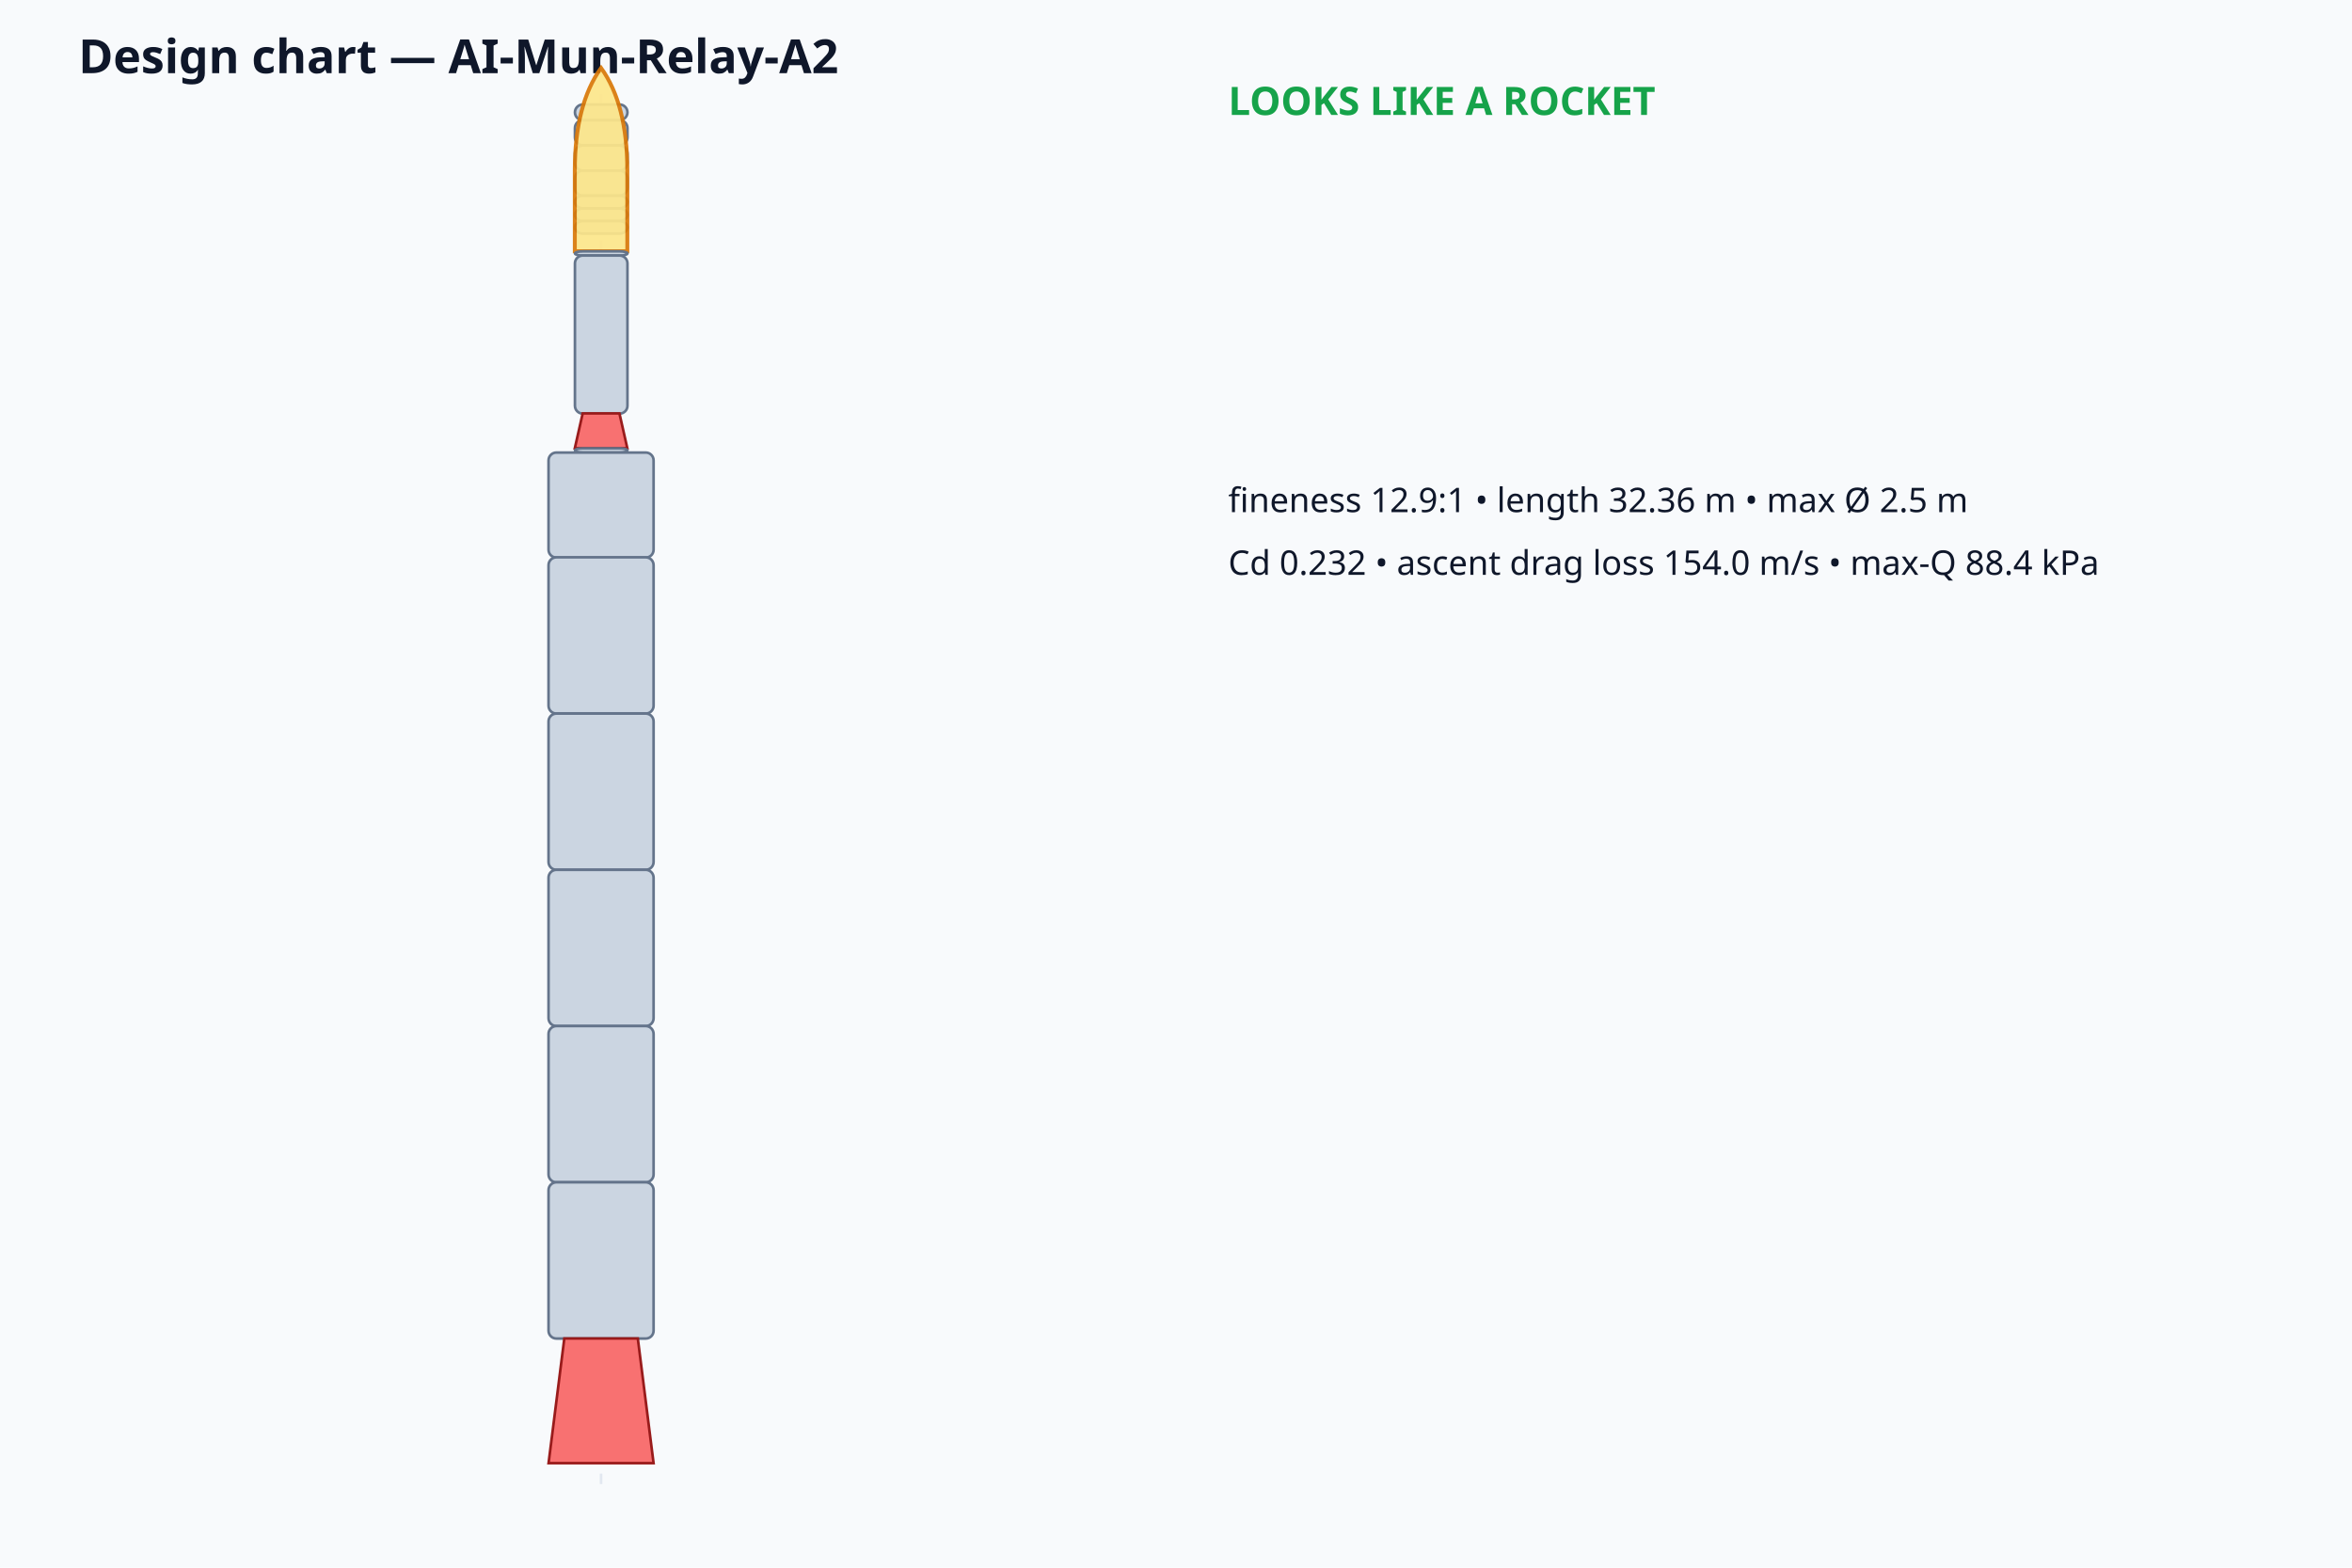
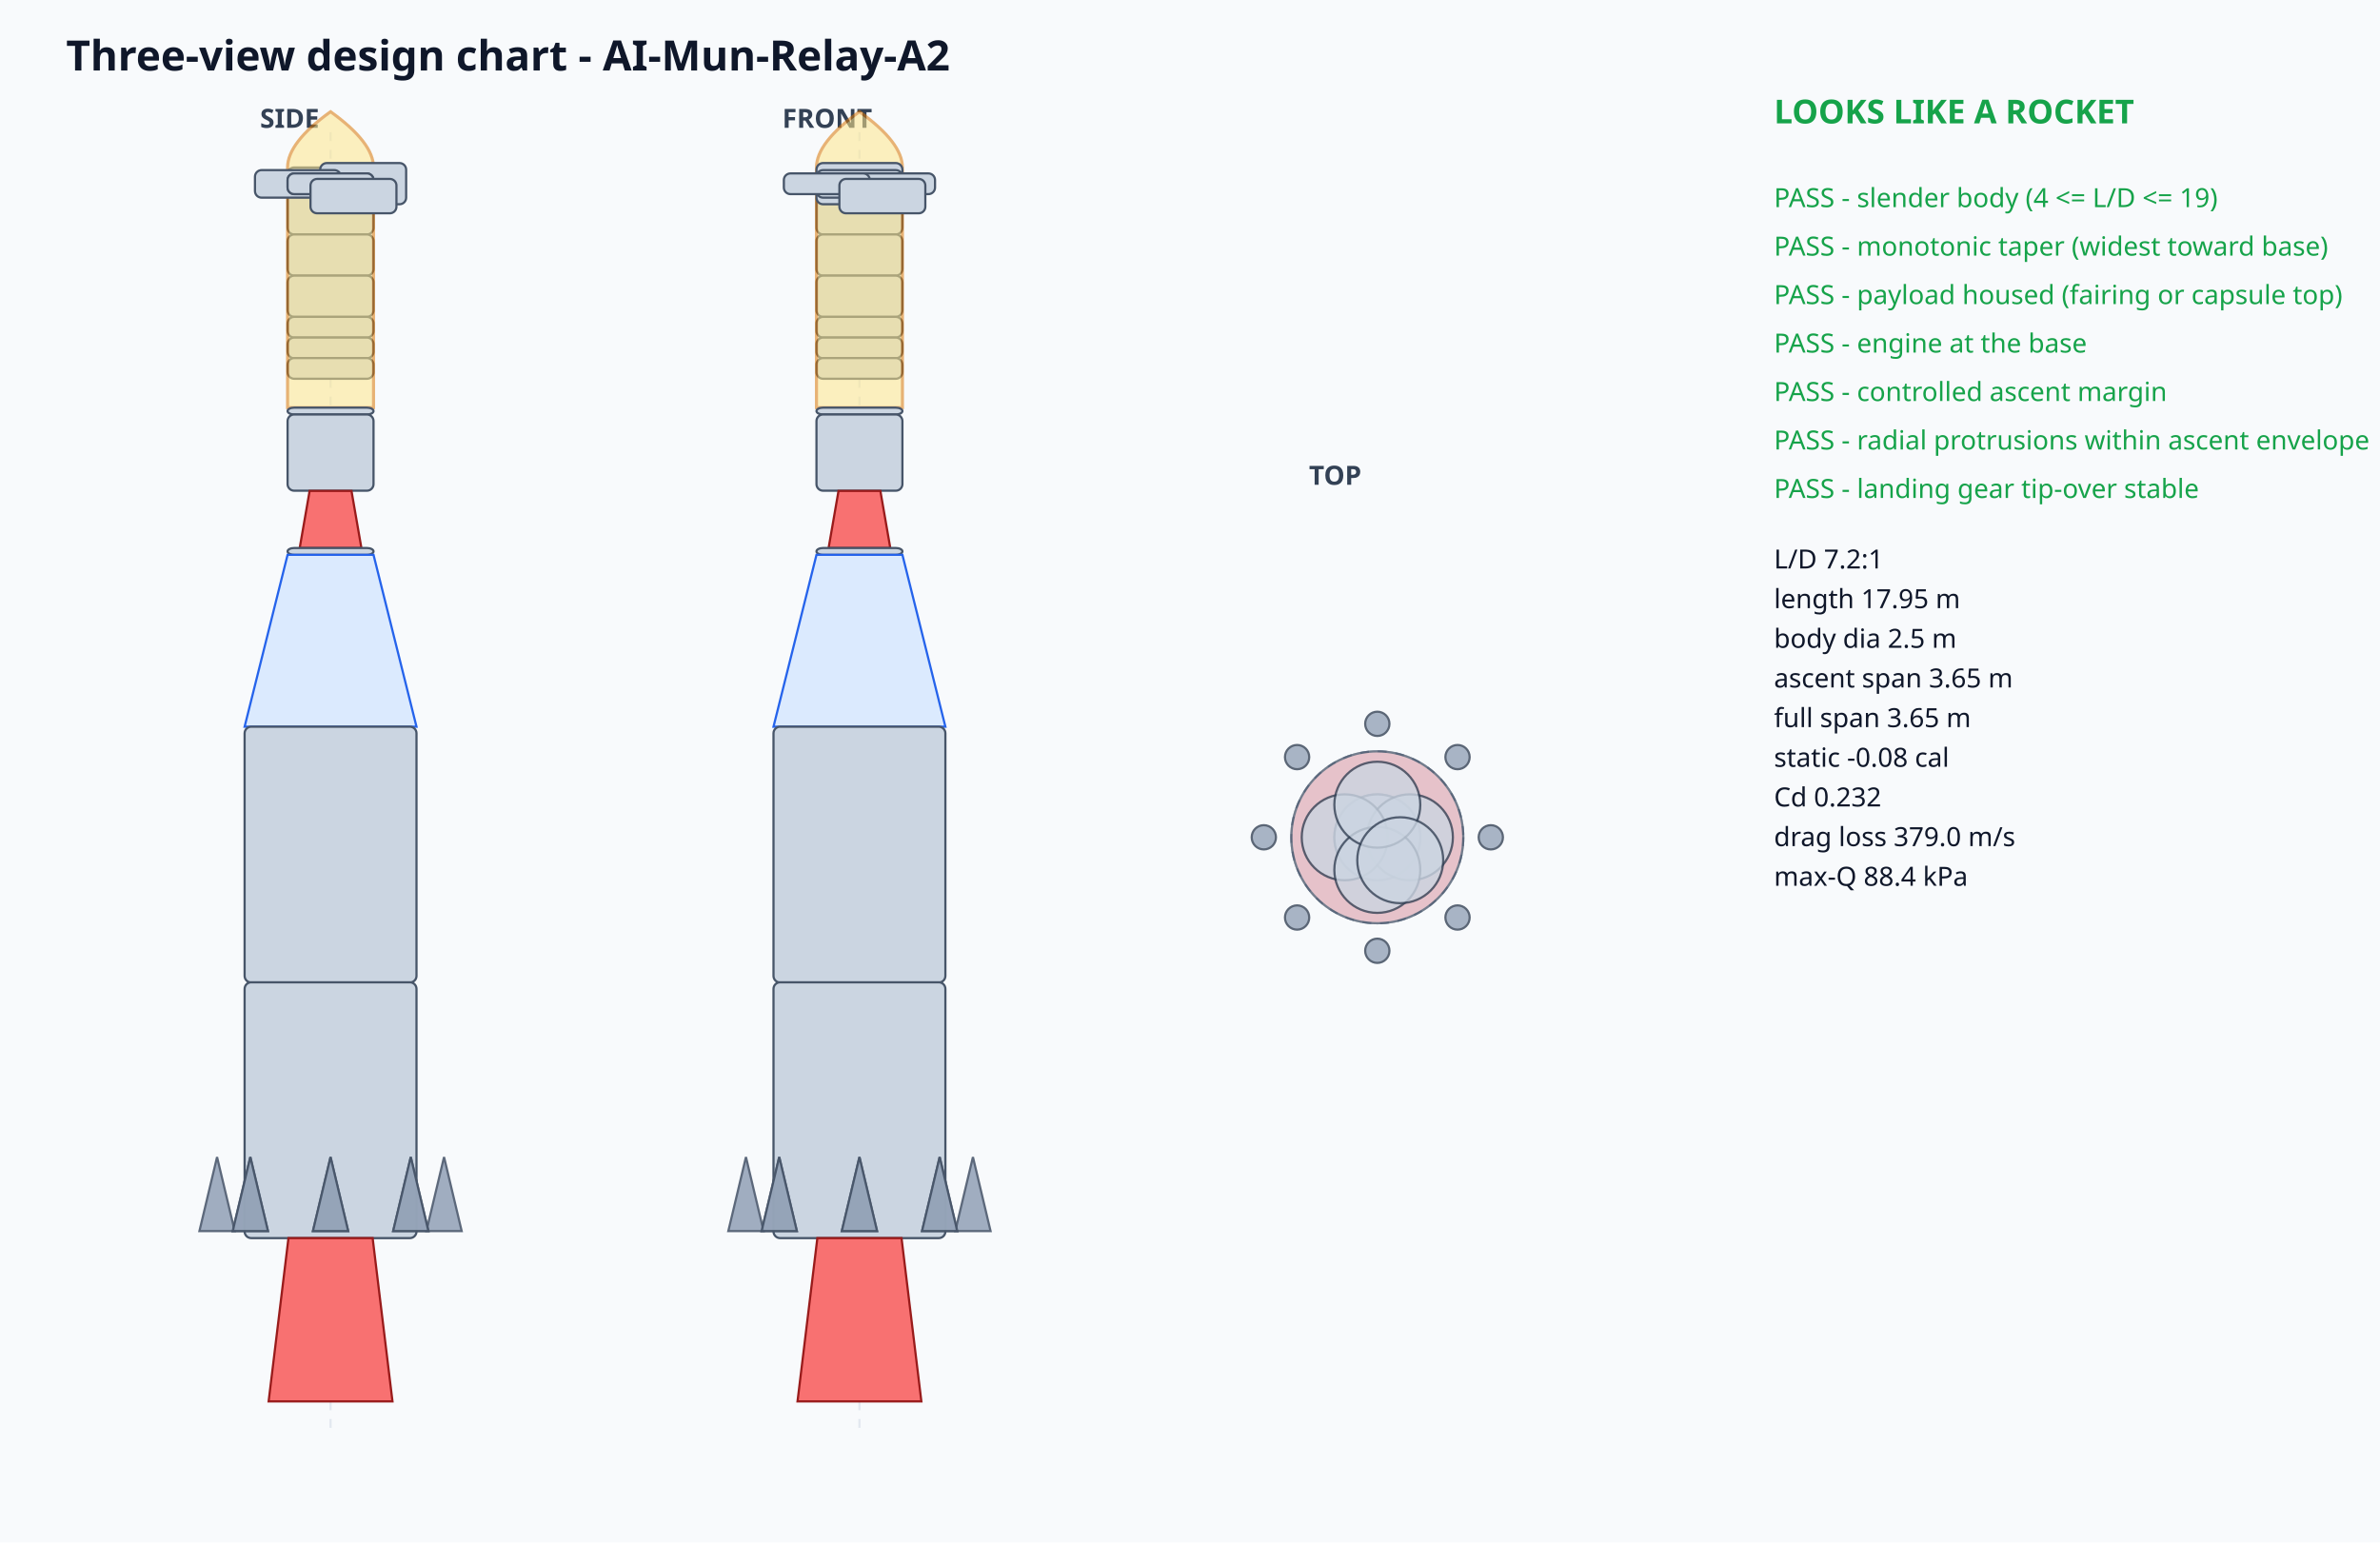
- <svg xmlns="http://www.w3.org/2000/svg" width="900" height="600" viewBox="0 0 900 600" font-family="system-ui,Segoe UI,sans-serif">
-   <rect width="900" height="600" fill="#f8fafc" />
-   <text x="30" y="28" font-size="18" font-weight="700" fill="#0f172a">Design chart — AI-Mun-Relay-A2</text>
-   <line x1="230.0" y1="36" x2="230.0" y2="572" stroke="#e2e8f0" stroke-dasharray="4 4" />
-   <rect x="220.0" y="40.0" width="20.1" height="6.0" rx="3" fill="#cbd5e1" stroke="#64748b" />
-   <rect x="220.0" y="46.0" width="20.1" height="9.6" rx="3" fill="#cbd5e1" stroke="#64748b" />
-   <rect x="220.0" y="55.7" width="20.1" height="9.6" rx="3" fill="#cbd5e1" stroke="#64748b" />
-   <rect x="220.0" y="65.3" width="20.1" height="9.6" rx="3" fill="#cbd5e1" stroke="#64748b" />
-   <rect x="220.0" y="74.9" width="20.1" height="4.8" rx="3" fill="#cbd5e1" stroke="#64748b" />
-   <rect x="220.0" y="79.8" width="20.1" height="4.8" rx="3" fill="#cbd5e1" stroke="#64748b" />
-   <rect x="220.0" y="84.6" width="20.1" height="4.8" rx="3" fill="#cbd5e1" stroke="#64748b" />
-   <path d="M 219.955 96.153 L 219.955 65.269 Q 219.955 40.0 230.0 26.0 Q 240.045 40.0 240.045 65.269 L 240.045 96.153 Z" fill="#fde68a" stroke="#d97706" stroke-width="1.5" opacity="0.92" />
-   <rect x="220.0" y="96.2" width="20.1" height="1.6" rx="3" fill="#cbd5e1" stroke="#64748b" />
-   <rect x="220.0" y="97.8" width="20.1" height="60.5" rx="3" fill="#cbd5e1" stroke="#64748b" />
-   <polygon points="222.969,158.22 237.031,158.22 240.045,171.559 219.955,171.559" fill="#f87171" stroke="#991b1b" />
-   <rect x="220.0" y="171.6" width="20.1" height="1.6" rx="3" fill="#cbd5e1" stroke="#64748b" />
-   <rect x="209.9" y="173.2" width="40.2" height="40.2" rx="3" fill="#cbd5e1" stroke="#64748b" />
-   <rect x="209.9" y="213.3" width="40.2" height="59.8" rx="3" fill="#cbd5e1" stroke="#64748b" />
-   <rect x="209.9" y="273.1" width="40.2" height="59.8" rx="3" fill="#cbd5e1" stroke="#64748b" />
-   <rect x="209.9" y="332.9" width="40.2" height="59.8" rx="3" fill="#cbd5e1" stroke="#64748b" />
-   <rect x="209.9" y="392.7" width="40.2" height="59.8" rx="3" fill="#cbd5e1" stroke="#64748b" />
-   <rect x="209.9" y="452.5" width="40.2" height="59.8" rx="3" fill="#cbd5e1" stroke="#64748b" />
-   <polygon points="215.938,512.269 244.062,512.269 250.089,560.0 209.911,560.0" fill="#f87171" stroke="#991b1b" />
-   <text x="470" y="44" font-size="15" font-weight="700" fill="#16a34a">LOOKS LIKE A ROCKET</text>
-   <text x="470" y="196" font-size="13" fill="#0f172a">fineness 12.9:1  •  length 32.36 m  •  max Ø 2.5 m</text>
-   <text x="470" y="220" font-size="13" fill="#0f172a">Cd 0.232  •  ascent drag loss 154.0 m/s  •  max-Q 88.4 kPa</text>
+ <svg xmlns="http://www.w3.org/2000/svg" width="1080" height="700" viewBox="0 0 1080 700" font-family="system-ui,Segoe UI,sans-serif">
+   <rect width="1080" height="700" fill="#f8fafc" />
+   <text x="30" y="32" font-size="19" font-weight="700" fill="#0f172a">Three-view design chart - AI-Mun-Relay-A2</text>
+   <text x="805" y="56" font-size="15" font-weight="700" fill="#16a34a">LOOKS LIKE A ROCKET</text>
+   <text x="118" y="58" font-size="12" font-weight="700" fill="#334155">SIDE</text>
+   <text x="355" y="58" font-size="12" font-weight="700" fill="#334155">FRONT</text>
+   <text x="594" y="220" font-size="12" font-weight="700" fill="#334155">TOP</text>
+   <line x1="150.0" y1="60" x2="150.0" y2="650" stroke="#e2e8f0" stroke-dasharray="4 4" />
+   <line x1="390.0" y1="60" x2="390.0" y2="650" stroke="#e2e8f0" stroke-dasharray="4 4" />
+   <circle cx="625.0" cy="380.0" r="39.0" fill="none" stroke="#94a3b8" stroke-dasharray="4 4" />
+   <rect x="130.5" y="76.0" width="39.0" height="11.7" rx="3" fill="#cbd5e1" stroke="#475569" />
+   <rect x="130.5" y="87.7" width="39.0" height="18.7" rx="3" fill="#cbd5e1" stroke="#475569" />
+   <rect x="130.5" y="106.4" width="39.0" height="18.7" rx="3" fill="#cbd5e1" stroke="#475569" />
+   <rect x="130.5" y="125.1" width="39.0" height="18.7" rx="3" fill="#cbd5e1" stroke="#475569" />
+   <rect x="130.5" y="143.8" width="39.0" height="9.4" rx="3" fill="#cbd5e1" stroke="#475569" />
+   <rect x="130.5" y="153.2" width="39.0" height="9.4" rx="3" fill="#cbd5e1" stroke="#475569" />
+   <rect x="130.5" y="162.5" width="39.0" height="9.4" rx="3" fill="#cbd5e1" stroke="#475569" />
+   <path d="M 130.5 185.0 L 130.5 76.0 Q 130.5 64.7 150.0 50.7 Q 169.5 64.7 169.5 76.0 L 169.5 185.0 Z" fill="#fde68a" stroke="#d97706" stroke-width="1.4" opacity="0.55" />
+   <rect x="130.5" y="185.0" width="39.0" height="3.1" rx="3" fill="#cbd5e1" stroke="#475569" />
+   <rect x="130.5" y="188.1" width="39.0" height="34.6" rx="3" fill="#cbd5e1" stroke="#475569" />
+   <polygon points="140.5,222.8 159.5,222.8 164.0,248.7 136.0,248.7" fill="#f87171" stroke="#991b1b" />
+   <rect x="130.5" y="248.7" width="39.0" height="3.1" rx="3" fill="#cbd5e1" stroke="#475569" />
+   <polygon points="130.5,251.8 169.5,251.8 189.0,329.8 111.0,329.8" fill="#dbeafe" stroke="#2563eb" />
+   <rect x="111.0" y="329.8" width="78.0" height="116.1" rx="3" fill="#cbd5e1" stroke="#475569" />
+   <rect x="111.0" y="445.8" width="78.0" height="116.1" rx="3" fill="#cbd5e1" stroke="#475569" />
+   <polygon points="130.9,561.9 169.1,561.9 178.1,636.0 121.9,636.0" fill="#f87171" stroke="#991b1b" />
+   <rect x="145.3" y="74.0" width="39.0" height="18.7" rx="3" fill="#cbd5e1" stroke="#475569" />
+   <rect x="115.7" y="77.2" width="39.0" height="12.5" rx="3" fill="#cbd5e1" stroke="#475569" />
+   <rect x="130.5" y="78.7" width="39.0" height="9.4" rx="3" fill="#cbd5e1" stroke="#475569" />
+   <rect x="130.5" y="78.7" width="39.0" height="9.4" rx="3" fill="#cbd5e1" stroke="#475569" />
+   <rect x="140.9" y="81.2" width="39.0" height="15.6" rx="3" fill="#cbd5e1" stroke="#475569" />
+   <polygon points="201.5,525.1 193.5,558.7 209.5,558.7" fill="#94a3b8" stroke="#475569" opacity="0.88" />
+   <polygon points="186.4,525.1 178.4,558.7 194.4,558.7" fill="#94a3b8" stroke="#475569" opacity="0.88" />
+   <polygon points="150.0,525.1 142.0,558.7 158.0,558.7" fill="#94a3b8" stroke="#475569" opacity="0.88" />
+   <polygon points="113.6,525.1 105.6,558.7 121.6,558.7" fill="#94a3b8" stroke="#475569" opacity="0.88" />
+   <polygon points="98.5,525.1 90.5,558.7 106.5,558.7" fill="#94a3b8" stroke="#475569" opacity="0.88" />
+   <polygon points="113.6,525.1 105.6,558.7 121.6,558.7" fill="#94a3b8" stroke="#475569" opacity="0.88" />
+   <polygon points="150.0,525.1 142.0,558.7 158.0,558.7" fill="#94a3b8" stroke="#475569" opacity="0.88" />
+   <polygon points="186.4,525.1 178.4,558.7 194.4,558.7" fill="#94a3b8" stroke="#475569" opacity="0.88" />
+   <rect x="370.5" y="76.0" width="39.0" height="11.7" rx="3" fill="#cbd5e1" stroke="#475569" />
+   <rect x="370.5" y="87.7" width="39.0" height="18.7" rx="3" fill="#cbd5e1" stroke="#475569" />
+   <rect x="370.5" y="106.4" width="39.0" height="18.7" rx="3" fill="#cbd5e1" stroke="#475569" />
+   <rect x="370.5" y="125.1" width="39.0" height="18.7" rx="3" fill="#cbd5e1" stroke="#475569" />
+   <rect x="370.5" y="143.8" width="39.0" height="9.4" rx="3" fill="#cbd5e1" stroke="#475569" />
+   <rect x="370.5" y="153.2" width="39.0" height="9.4" rx="3" fill="#cbd5e1" stroke="#475569" />
+   <rect x="370.5" y="162.5" width="39.0" height="9.4" rx="3" fill="#cbd5e1" stroke="#475569" />
+   <path d="M 370.5 185.0 L 370.5 76.0 Q 370.5 64.7 390.0 50.7 Q 409.5 64.7 409.5 76.0 L 409.5 185.0 Z" fill="#fde68a" stroke="#d97706" stroke-width="1.4" opacity="0.55" />
+   <rect x="370.5" y="185.0" width="39.0" height="3.1" rx="3" fill="#cbd5e1" stroke="#475569" />
+   <rect x="370.5" y="188.1" width="39.0" height="34.6" rx="3" fill="#cbd5e1" stroke="#475569" />
+   <polygon points="380.5,222.8 399.5,222.8 404.0,248.7 376.0,248.7" fill="#f87171" stroke="#991b1b" />
+   <rect x="370.5" y="248.7" width="39.0" height="3.1" rx="3" fill="#cbd5e1" stroke="#475569" />
+   <polygon points="370.5,251.8 409.5,251.8 429.0,329.8 351.0,329.8" fill="#dbeafe" stroke="#2563eb" />
+   <rect x="351.0" y="329.8" width="78.0" height="116.1" rx="3" fill="#cbd5e1" stroke="#475569" />
+   <rect x="351.0" y="445.8" width="78.0" height="116.1" rx="3" fill="#cbd5e1" stroke="#475569" />
+   <polygon points="370.9,561.9 409.1,561.9 418.1,636.0 361.9,636.0" fill="#f87171" stroke="#991b1b" />
+   <rect x="370.5" y="74.0" width="39.0" height="18.7" rx="3" fill="#cbd5e1" stroke="#475569" />
+   <rect x="370.5" y="77.2" width="39.0" height="12.5" rx="3" fill="#cbd5e1" stroke="#475569" />
+   <rect x="385.3" y="78.7" width="39.0" height="9.4" rx="3" fill="#cbd5e1" stroke="#475569" />
+   <rect x="355.7" y="78.7" width="39.0" height="9.4" rx="3" fill="#cbd5e1" stroke="#475569" />
+   <rect x="380.9" y="81.2" width="39.0" height="15.6" rx="3" fill="#cbd5e1" stroke="#475569" />
+   <polygon points="390.0,525.1 382.0,558.7 398.0,558.7" fill="#94a3b8" stroke="#475569" opacity="0.88" />
+   <polygon points="426.4,525.1 418.4,558.7 434.4,558.7" fill="#94a3b8" stroke="#475569" opacity="0.88" />
+   <polygon points="441.5,525.1 433.5,558.7 449.5,558.7" fill="#94a3b8" stroke="#475569" opacity="0.88" />
+   <polygon points="426.4,525.1 418.4,558.7 434.4,558.7" fill="#94a3b8" stroke="#475569" opacity="0.88" />
+   <polygon points="390.0,525.1 382.0,558.7 398.0,558.7" fill="#94a3b8" stroke="#475569" opacity="0.88" />
+   <polygon points="353.6,525.1 345.6,558.7 361.6,558.7" fill="#94a3b8" stroke="#475569" opacity="0.88" />
+   <polygon points="338.5,525.1 330.5,558.7 346.5,558.7" fill="#94a3b8" stroke="#475569" opacity="0.88" />
+   <polygon points="353.6,525.1 345.6,558.7 361.6,558.7" fill="#94a3b8" stroke="#475569" opacity="0.88" />
+   <circle cx="625.0" cy="380.0" r="39.0" fill="#dbeafe" stroke="#475569" opacity="0.30" />
+   <circle cx="625.0" cy="380.0" r="39.0" fill="#cbd5e1" stroke="#475569" opacity="0.30" />
+   <circle cx="625.0" cy="380.0" r="39.0" fill="#cbd5e1" stroke="#475569" opacity="0.30" />
+   <circle cx="625.0" cy="380.0" r="39.0" fill="#f87171" stroke="#475569" opacity="0.30" />
+   <circle cx="625.0" cy="380.0" r="19.5" fill="#cbd5e1" stroke="#475569" opacity="0.30" />
+   <circle cx="625.0" cy="380.0" r="19.5" fill="#cbd5e1" stroke="#475569" opacity="0.30" />
+   <circle cx="625.0" cy="380.0" r="19.5" fill="#cbd5e1" stroke="#475569" opacity="0.30" />
+   <circle cx="625.0" cy="380.0" r="19.5" fill="#cbd5e1" stroke="#475569" opacity="0.30" />
+   <circle cx="639.8" cy="380.0" r="19.5" fill="#cbd5e1" stroke="#334155" opacity="0.80" />
+   <circle cx="610.2" cy="380.0" r="19.5" fill="#cbd5e1" stroke="#334155" opacity="0.80" />
+   <circle cx="625.0" cy="394.8" r="19.5" fill="#cbd5e1" stroke="#334155" opacity="0.80" />
+   <circle cx="625.0" cy="365.2" r="19.5" fill="#cbd5e1" stroke="#334155" opacity="0.80" />
+   <circle cx="635.4" cy="390.4" r="19.5" fill="#cbd5e1" stroke="#334155" opacity="0.80" />
+   <circle cx="676.5" cy="380.0" r="5.5" fill="#94a3b8" stroke="#334155" opacity="0.80" />
+   <circle cx="661.4" cy="416.4" r="5.5" fill="#94a3b8" stroke="#334155" opacity="0.80" />
+   <circle cx="625.0" cy="431.5" r="5.5" fill="#94a3b8" stroke="#334155" opacity="0.80" />
+   <circle cx="588.6" cy="416.4" r="5.5" fill="#94a3b8" stroke="#334155" opacity="0.80" />
+   <circle cx="573.5" cy="380.0" r="5.5" fill="#94a3b8" stroke="#334155" opacity="0.80" />
+   <circle cx="588.6" cy="343.6" r="5.5" fill="#94a3b8" stroke="#334155" opacity="0.80" />
+   <circle cx="625.0" cy="328.5" r="5.5" fill="#94a3b8" stroke="#334155" opacity="0.80" />
+   <circle cx="661.4" cy="343.6" r="5.5" fill="#94a3b8" stroke="#334155" opacity="0.80" />
+   <text x="805" y="94" font-size="12" fill="#16a34a">PASS - slender body (4 &lt;= L/D &lt;= 19)</text>
+   <text x="805" y="116" font-size="12" fill="#16a34a">PASS - monotonic taper (widest toward base)</text>
+   <text x="805" y="138" font-size="12" fill="#16a34a">PASS - payload housed (fairing or capsule top)</text>
+   <text x="805" y="160" font-size="12" fill="#16a34a">PASS - engine at the base</text>
+   <text x="805" y="182" font-size="12" fill="#16a34a">PASS - controlled ascent margin</text>
+   <text x="805" y="204" font-size="12" fill="#16a34a">PASS - radial protrusions within ascent envelope</text>
+   <text x="805" y="226" font-size="12" fill="#16a34a">PASS - landing gear tip-over stable</text>
+   <text x="805" y="258" font-size="12" fill="#0f172a">L/D 7.2:1</text>
+   <text x="805" y="276" font-size="12" fill="#0f172a">length 17.95 m</text>
+   <text x="805" y="294" font-size="12" fill="#0f172a">body dia 2.5 m</text>
+   <text x="805" y="312" font-size="12" fill="#0f172a">ascent span 3.65 m</text>
+   <text x="805" y="330" font-size="12" fill="#0f172a">full span 3.65 m</text>
+   <text x="805" y="348" font-size="12" fill="#0f172a">static -0.08 cal</text>
+   <text x="805" y="366" font-size="12" fill="#0f172a">Cd 0.232</text>
+   <text x="805" y="384" font-size="12" fill="#0f172a">drag loss 379.0 m/s</text>
+   <text x="805" y="402" font-size="12" fill="#0f172a">max-Q 88.4 kPa</text>
</svg>
